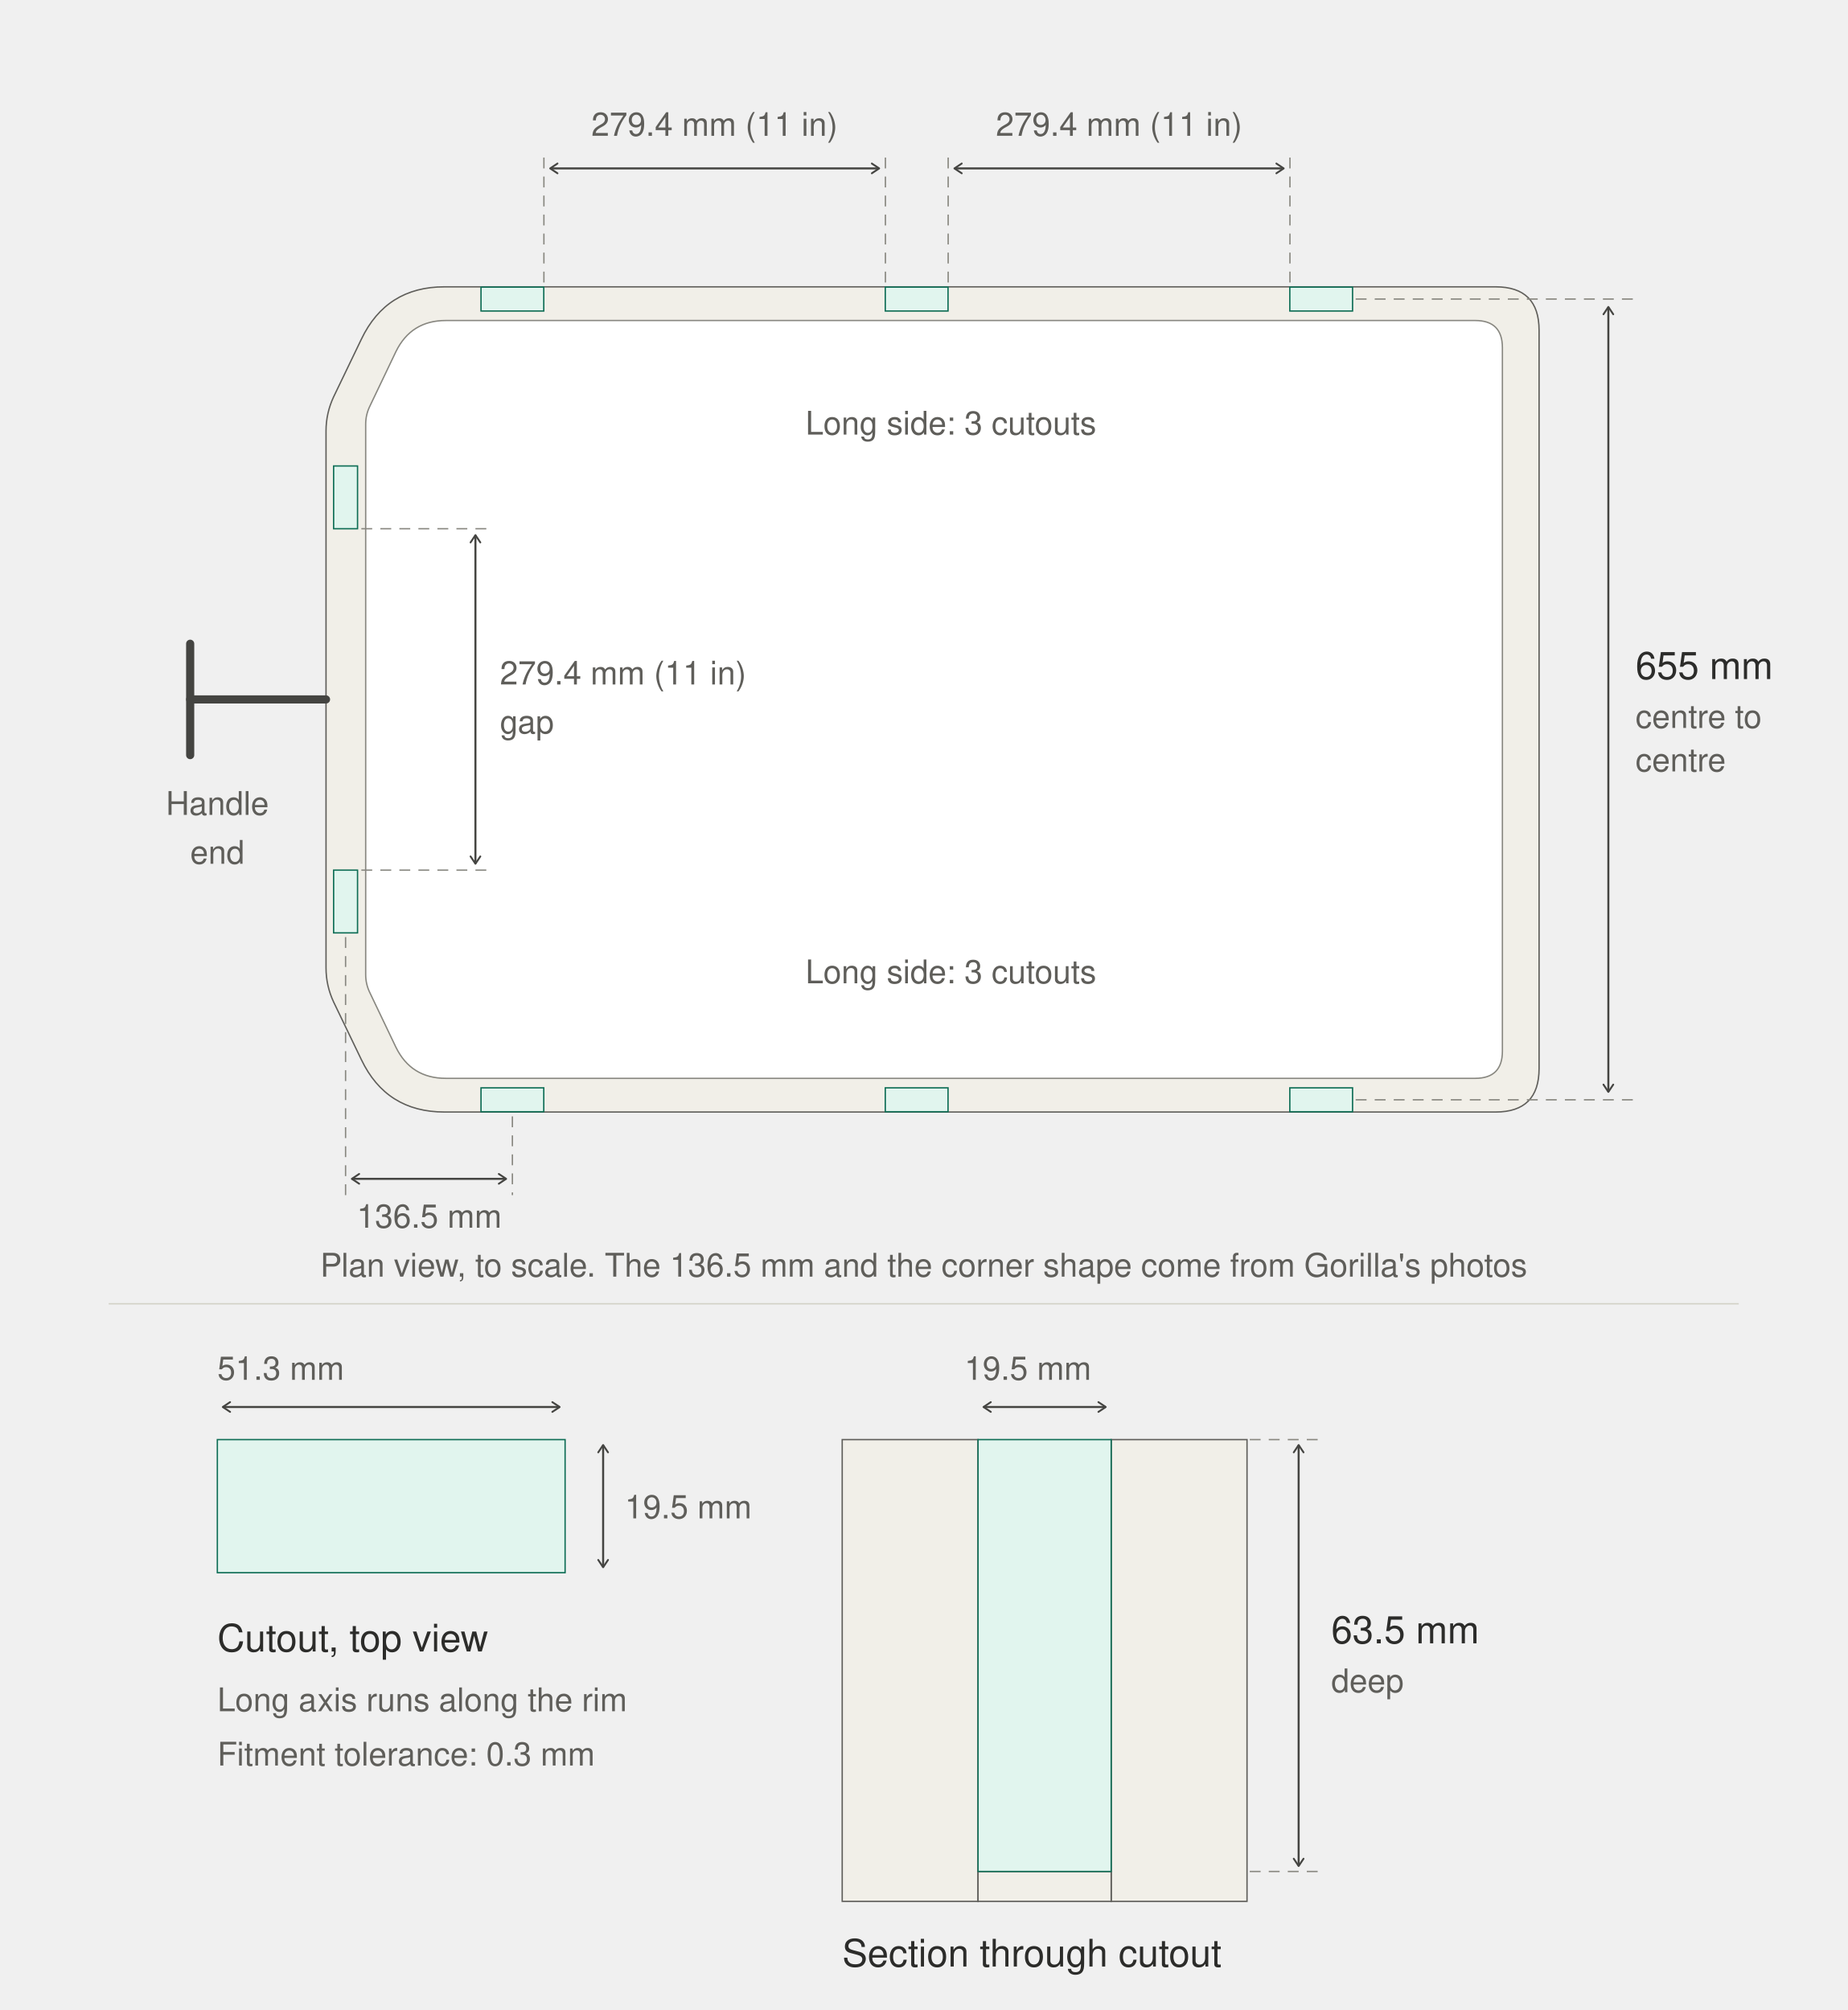
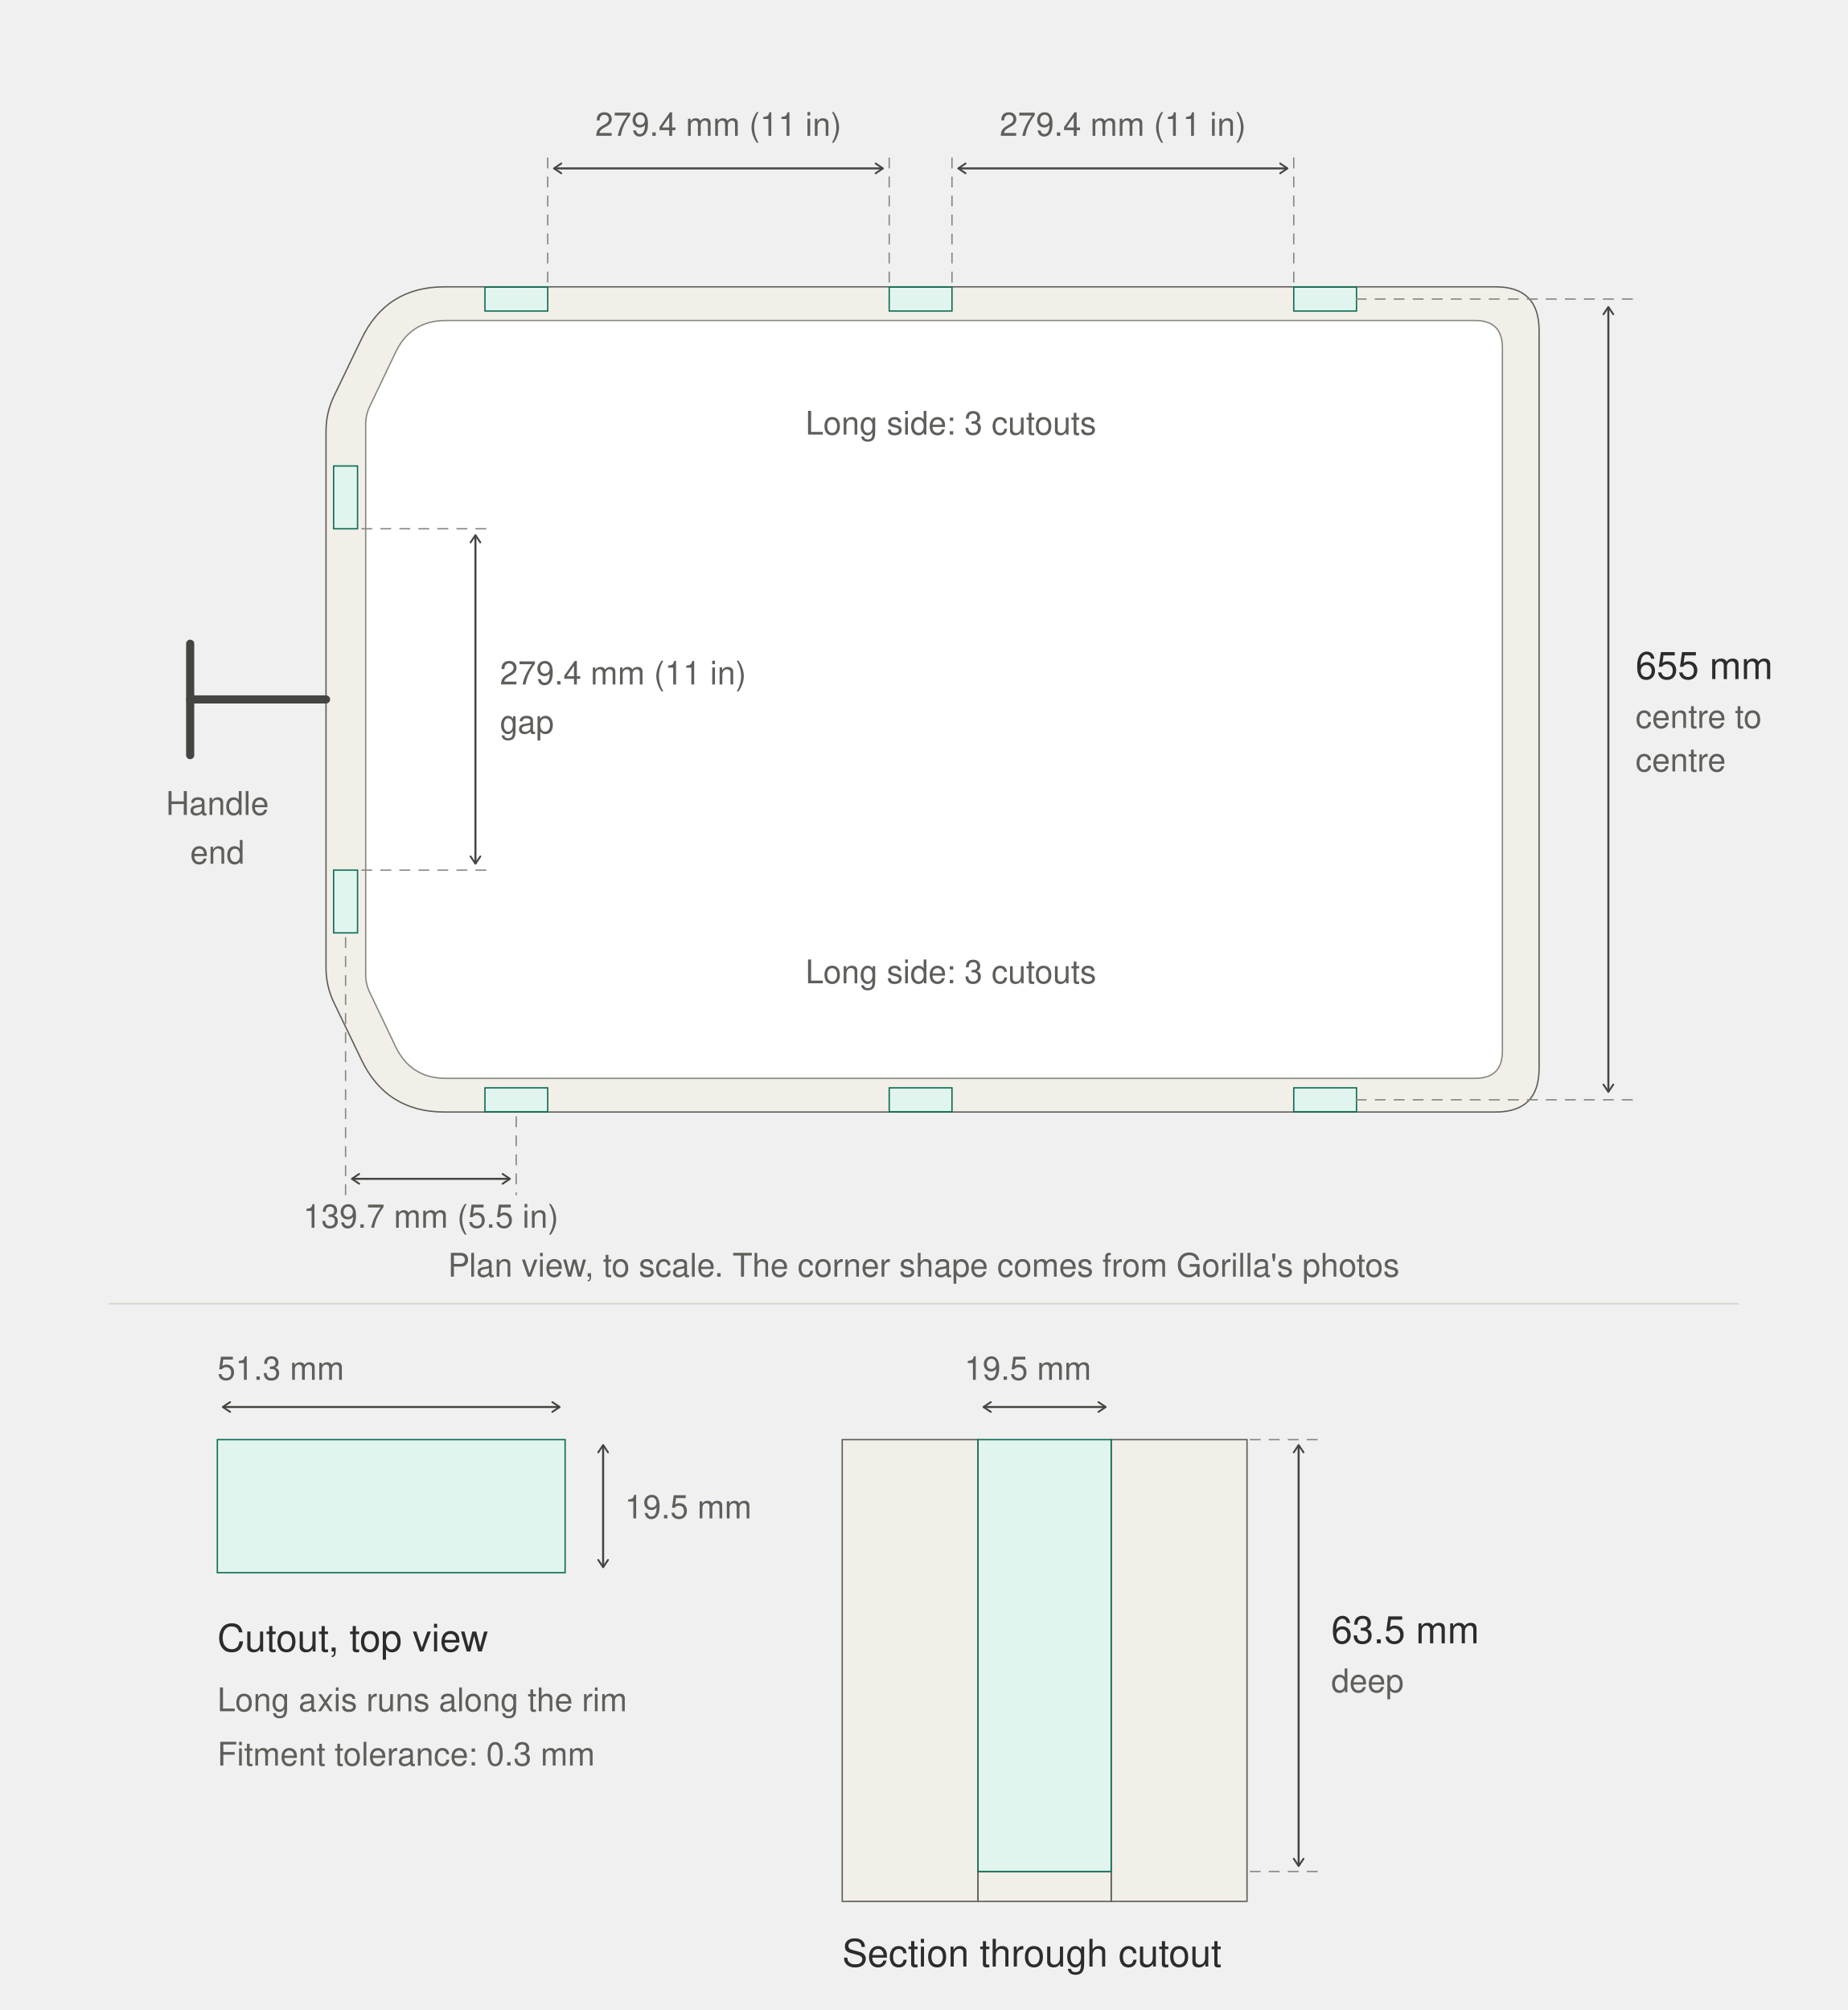
<svg xmlns="http://www.w3.org/2000/svg" width="680" height="740" viewBox="0 0 680 740" role="img">
  <style>
  text { font-family: system-ui, -apple-system, "Segoe UI", Helvetica, Arial, sans-serif; }
  .ts { font-size: 12px; fill: #5F5E5A; }
  .th { font-size: 14px; font-weight: 500; fill: #2C2C2A; }
  .rim { fill: #F1EFE8; stroke: #5F5E5A; stroke-width: 0.5; }
  .tub { fill: #FFFFFF; stroke: #888780; stroke-width: 0.5; }
  .cut { fill: #E1F5EE; stroke: #0F6E56; stroke-width: 0.5; }
  .leader { stroke: #888780; stroke-width: 0.5; stroke-dasharray: 4 3; fill: none; }
  .dim { stroke: #444441; stroke-width: 0.75; fill: none; }
  .head { stroke: #444441; stroke-width: 1.5; fill: none; stroke-linecap: round; stroke-linejoin: round; }
  .handle { stroke: #444441; stroke-width: 3; stroke-linecap: round; }
  .rule { stroke: #D3D1C7; stroke-width: 0.5; }
  @media (prefers-color-scheme: dark) {
    .ts { fill: #B4B2A9; }
    .th { fill: #F1EFE8; }
    .rim { fill: #444441; stroke: #B4B2A9; }
    .tub { fill: #2C2C2A; stroke: #888780; }
    .cut { fill: #085041; stroke: #5DCAA5; }
    .dim, .head { stroke: #D3D1C7; }
    .handle { stroke: #D3D1C7; }
    .rule { stroke: #5F5E5A; }
  }
</style>
  <defs>
    <marker id="arrow" viewBox="0 0 10 10" refX="8" refY="5" markerWidth="6" markerHeight="6" orient="auto-start-reverse">
      <path class="head" d="M2 1L8 5L2 9" />
    </marker>
  </defs>
  <path class="rim" d="M120 158.7 Q120 152.1 122.8 146.1 L133 124.9 Q142.2 105.6 163.6 105.6 L550.5 105.6 Q566.5 105.6 566.5 121.6 L566.5 393.4 Q566.5 409.4 550.5 409.4 L163.6 409.4 Q142.2 409.4 133 390.1 L122.8 368.9 Q120 362.9 120 356.3 Z" />
  <path class="tub" d="M134.6 156.2 Q134.6 152.6 136.2 149.4 L145.7 129.5 Q151.3 118 164.1 118 L543 118 Q553 118 553 128 L553 387 Q553 397 543 397 L164.1 397 Q151.3 397 145.7 385.5 L136.2 365.6 Q134.6 362.4 134.6 358.8 Z" />
  <line class="handle" x1="120" y1="257.5" x2="70" y2="257.5" />
  <line class="handle" x1="70" y1="237" x2="70" y2="278" />
  <text class="ts" x="80" y="300" text-anchor="middle">Handle</text>
  <text class="ts" x="80" y="318" text-anchor="middle">end</text>
-   <rect class="cut" x="177.05" y="105.7" width="23.1" height="8.8" />
-   <rect class="cut" x="325.85" y="105.7" width="23.1" height="8.8" />
-   <rect class="cut" x="474.75" y="105.7" width="23.1" height="8.8" />
-   <rect class="cut" x="177.05" y="400.5" width="23.1" height="8.8" />
-   <rect class="cut" x="325.85" y="400.5" width="23.1" height="8.8" />
-   <rect class="cut" x="474.75" y="400.5" width="23.1" height="8.8" />
+   <rect class="cut" x="178.5" y="105.7" width="23.1" height="8.8" />
+   <rect class="cut" x="327.3" y="105.7" width="23.1" height="8.8" />
+   <rect class="cut" x="476.2" y="105.7" width="23.1" height="8.8" />
+   <rect class="cut" x="178.5" y="400.5" width="23.1" height="8.8" />
+   <rect class="cut" x="327.3" y="400.5" width="23.1" height="8.8" />
+   <rect class="cut" x="476.2" y="400.5" width="23.1" height="8.8" />
  <rect class="cut" x="122.8" y="171.55" width="8.8" height="23.1" />
  <rect class="cut" x="122.8" y="320.35" width="8.8" height="23.1" />
  <text class="ts" x="350" y="160" text-anchor="middle">Long side: 3 cutouts</text>
  <text class="ts" x="350" y="362" text-anchor="middle">Long side: 3 cutouts</text>
-   <line class="leader" x1="200.2" y1="104" x2="200.2" y2="56" />
-   <line class="leader" x1="325.9" y1="104" x2="325.9" y2="56" />
-   <line class="leader" x1="349" y1="104" x2="349" y2="56" />
-   <line class="leader" x1="474.8" y1="104" x2="474.8" y2="56" />
-   <line class="dim" x1="202.5" y1="62" x2="323.6" y2="62" marker-start="url(#arrow)" marker-end="url(#arrow)" />
-   <line class="dim" x1="351.3" y1="62" x2="472.5" y2="62" marker-start="url(#arrow)" marker-end="url(#arrow)" />
-   <text class="ts" x="263" y="50" text-anchor="middle">279.4 mm (11 in)</text>
-   <text class="ts" x="411.9" y="50" text-anchor="middle">279.4 mm (11 in)</text>
+   <line class="leader" x1="201.6" y1="104" x2="201.6" y2="56" />
+   <line class="leader" x1="327.3" y1="104" x2="327.3" y2="56" />
+   <line class="leader" x1="350.4" y1="104" x2="350.4" y2="56" />
+   <line class="leader" x1="476.2" y1="104" x2="476.2" y2="56" />
+   <line class="dim" x1="203.9" y1="62" x2="325" y2="62" marker-start="url(#arrow)" marker-end="url(#arrow)" />
+   <line class="dim" x1="352.7" y1="62" x2="473.9" y2="62" marker-start="url(#arrow)" marker-end="url(#arrow)" />
+   <text class="ts" x="264.4" y="50" text-anchor="middle">279.4 mm (11 in)</text>
+   <text class="ts" x="413.3" y="50" text-anchor="middle">279.4 mm (11 in)</text>
  <line class="leader" x1="499" y1="110.1" x2="604" y2="110.1" />
  <line class="leader" x1="499" y1="404.9" x2="604" y2="404.9" />
  <line class="dim" x1="592" y1="113" x2="592" y2="402" marker-start="url(#arrow)" marker-end="url(#arrow)" />
  <text class="th" x="602" y="250">655 mm</text>
  <text class="ts" x="602" y="268">centre to</text>
  <text class="ts" x="602" y="284">centre</text>
  <line class="leader" x1="133" y1="194.65" x2="181" y2="194.65" />
  <line class="leader" x1="133" y1="320.35" x2="181" y2="320.35" />
  <line class="dim" x1="175" y1="197" x2="175" y2="318" marker-start="url(#arrow)" marker-end="url(#arrow)" />
  <text class="ts" x="184" y="252">279.4 mm (11 in)</text>
  <text class="ts" x="184" y="270">gap</text>
  <line class="leader" x1="127.2" y1="345" x2="127.2" y2="440" />
-   <line class="leader" x1="188.6" y1="411" x2="188.6" y2="440" />
-   <line class="dim" x1="129.5" y1="434" x2="186.3" y2="434" marker-start="url(#arrow)" marker-end="url(#arrow)" />
-   <text class="ts" x="158" y="452" text-anchor="middle">136.5 mm</text>
-   <text class="ts" x="340" y="470" text-anchor="middle">Plan view, to scale. The 136.5 mm and the corner shape come from Gorilla's photos</text>
+   <line class="leader" x1="190" y1="411" x2="190" y2="440" />
+   <line class="dim" x1="129.5" y1="434" x2="187.7" y2="434" marker-start="url(#arrow)" marker-end="url(#arrow)" />
+   <text class="ts" x="158.6" y="452" text-anchor="middle">139.7 mm (5.5 in)</text>
+   <text class="ts" x="340" y="470" text-anchor="middle">Plan view, to scale. The corner shape comes from Gorilla's photos</text>
  <line class="rule" x1="40" y1="480" x2="640" y2="480" />
  <text class="ts" x="80" y="508">51.3 mm</text>
  <line class="dim" x1="82" y1="518" x2="206" y2="518" marker-start="url(#arrow)" marker-end="url(#arrow)" />
  <rect class="cut" x="80" y="530" width="128" height="49" />
  <line class="dim" x1="222" y1="532" x2="222" y2="577" marker-start="url(#arrow)" marker-end="url(#arrow)" />
  <text class="ts" x="230" y="559">19.5 mm</text>
  <text class="th" x="80" y="608">Cutout, top view</text>
  <text class="ts" x="80" y="630">Long axis runs along the rim</text>
  <text class="ts" x="80" y="650">Fitment tolerance: 0.3 mm</text>
  <text class="ts" x="355" y="508">19.5 mm</text>
  <line class="dim" x1="362" y1="518" x2="407" y2="518" marker-start="url(#arrow)" marker-end="url(#arrow)" />
  <rect class="rim" x="310" y="530" width="50" height="170" />
  <rect class="rim" x="409" y="530" width="50" height="170" />
  <rect class="rim" x="360" y="689" width="49" height="11" />
  <rect class="cut" x="360" y="530" width="49" height="159" />
  <line class="dim" x1="478" y1="532" x2="478" y2="687" marker-start="url(#arrow)" marker-end="url(#arrow)" />
  <line class="leader" x1="460" y1="530" x2="486" y2="530" />
  <line class="leader" x1="460" y1="689" x2="486" y2="689" />
  <text class="th" x="490" y="605">63.5 mm</text>
  <text class="ts" x="490" y="623">deep</text>
  <text class="th" x="310" y="724">Section through cutout</text>
</svg>
